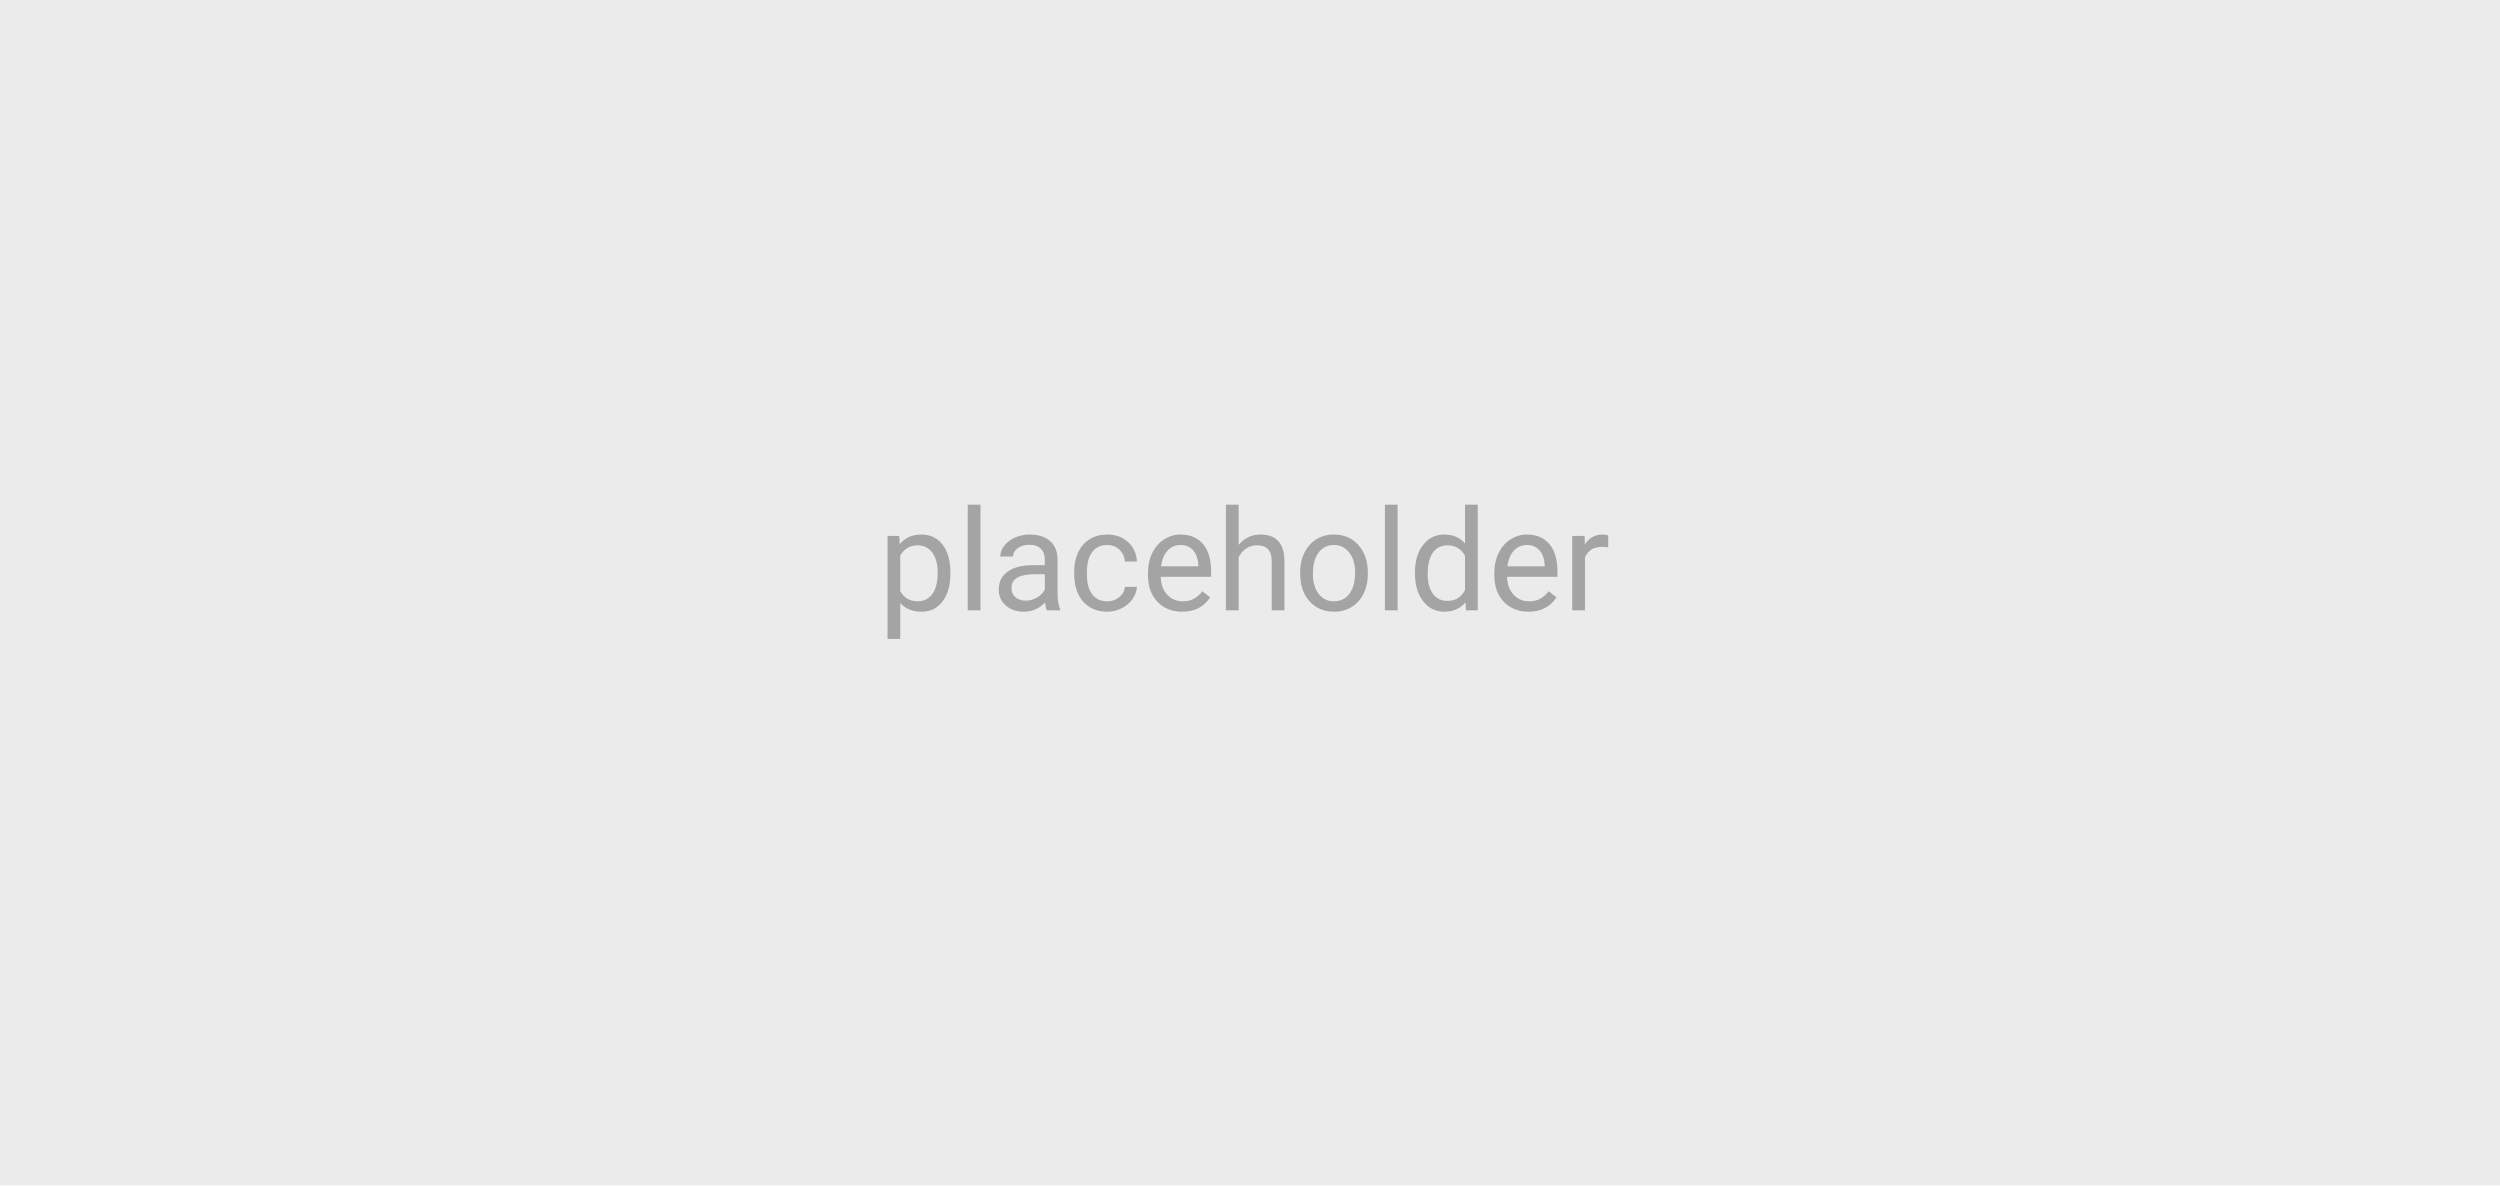
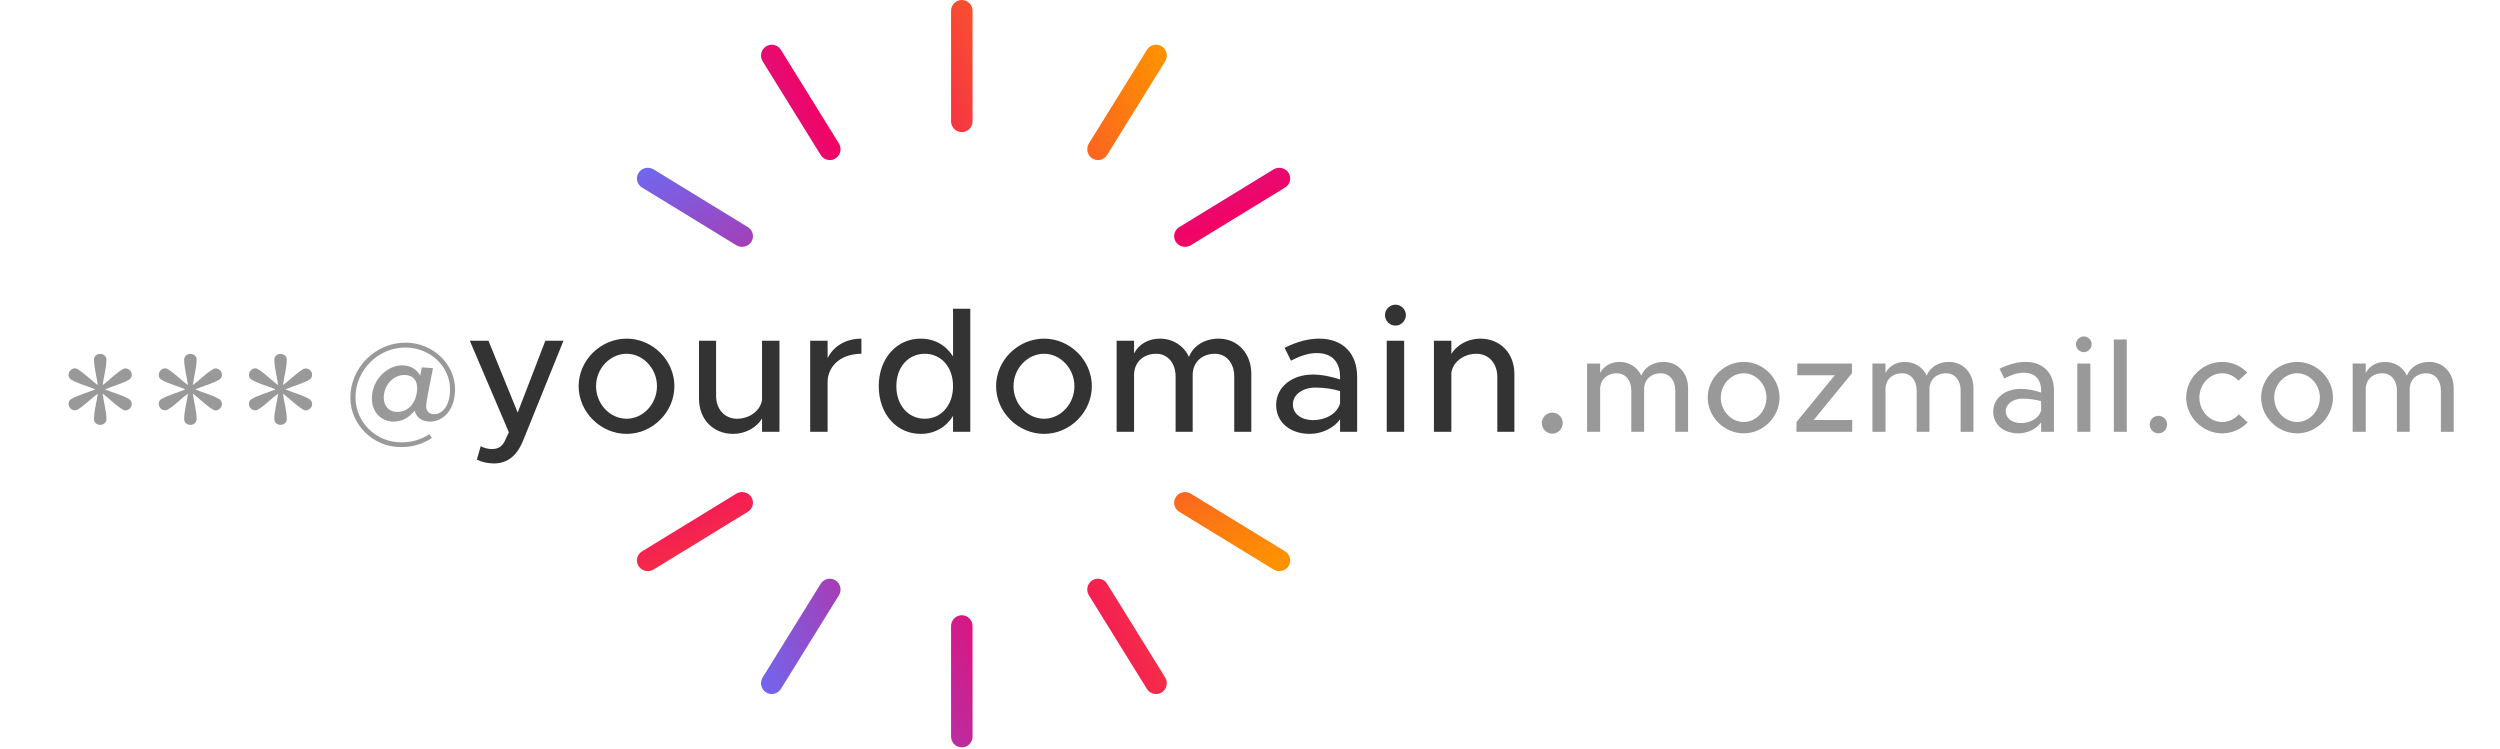
- <svg xmlns="http://www.w3.org/2000/svg" width="213" height="101" viewBox="0 0 213 101" fill="none">
-   <rect width="213" height="101" fill="#EBEBEB" />
-   <path d="M80.975 48.9C80.975 49.865 80.754 50.643 80.312 51.232C79.871 51.822 79.273 52.117 78.519 52.117C77.75 52.117 77.144 51.873 76.703 51.385V54.438H75.619V45.66H76.609L76.662 46.363C77.103 45.816 77.717 45.543 78.502 45.543C79.264 45.543 79.865 45.83 80.307 46.404C80.752 46.978 80.975 47.777 80.975 48.801V48.9ZM79.891 48.777C79.891 48.062 79.738 47.498 79.434 47.084C79.129 46.67 78.711 46.463 78.18 46.463C77.523 46.463 77.031 46.754 76.703 47.336V50.365C77.027 50.943 77.523 51.232 78.191 51.232C78.711 51.232 79.123 51.027 79.428 50.617C79.736 50.203 79.891 49.59 79.891 48.777ZM83.535 52H82.451V43H83.535V52ZM89.189 52C89.127 51.875 89.076 51.652 89.037 51.332C88.533 51.855 87.932 52.117 87.232 52.117C86.607 52.117 86.094 51.941 85.691 51.59C85.293 51.234 85.094 50.785 85.094 50.242C85.094 49.582 85.344 49.07 85.844 48.707C86.348 48.34 87.055 48.156 87.965 48.156H89.019V47.658C89.019 47.279 88.906 46.978 88.68 46.756C88.453 46.529 88.119 46.416 87.678 46.416C87.291 46.416 86.967 46.514 86.705 46.709C86.443 46.904 86.312 47.141 86.312 47.418H85.223C85.223 47.102 85.334 46.797 85.557 46.504C85.783 46.207 86.088 45.973 86.471 45.801C86.857 45.629 87.281 45.543 87.742 45.543C88.473 45.543 89.045 45.727 89.459 46.094C89.873 46.457 90.088 46.959 90.103 47.6V50.518C90.103 51.1 90.178 51.562 90.326 51.906V52H89.189ZM87.391 51.174C87.731 51.174 88.053 51.086 88.357 50.91C88.662 50.734 88.883 50.506 89.019 50.225V48.924H88.17C86.842 48.924 86.178 49.312 86.178 50.09C86.178 50.43 86.291 50.695 86.518 50.887C86.744 51.078 87.035 51.174 87.391 51.174ZM94.346 51.232C94.732 51.232 95.07 51.115 95.359 50.881C95.648 50.647 95.809 50.353 95.84 50.002H96.865C96.846 50.365 96.721 50.711 96.49 51.039C96.26 51.367 95.951 51.629 95.564 51.824C95.182 52.02 94.775 52.117 94.346 52.117C93.482 52.117 92.795 51.83 92.283 51.256C91.775 50.678 91.522 49.889 91.522 48.889V48.707C91.522 48.09 91.635 47.541 91.861 47.06C92.088 46.58 92.412 46.207 92.834 45.941C93.26 45.676 93.762 45.543 94.34 45.543C95.051 45.543 95.641 45.756 96.109 46.182C96.582 46.607 96.834 47.16 96.865 47.84H95.84C95.809 47.43 95.652 47.094 95.371 46.832C95.094 46.566 94.75 46.434 94.34 46.434C93.789 46.434 93.361 46.633 93.057 47.031C92.756 47.426 92.606 47.998 92.606 48.748V48.953C92.606 49.684 92.756 50.246 93.057 50.641C93.357 51.035 93.787 51.232 94.346 51.232ZM100.715 52.117C99.856 52.117 99.156 51.836 98.617 51.273C98.078 50.707 97.809 49.951 97.809 49.006V48.807C97.809 48.178 97.928 47.617 98.166 47.125C98.408 46.629 98.744 46.242 99.174 45.965C99.607 45.684 100.076 45.543 100.58 45.543C101.404 45.543 102.045 45.815 102.502 46.357C102.959 46.9 103.188 47.678 103.188 48.69V49.141H98.893C98.908 49.766 99.09 50.272 99.438 50.658C99.789 51.041 100.234 51.232 100.773 51.232C101.156 51.232 101.48 51.154 101.746 50.998C102.012 50.842 102.244 50.635 102.443 50.377L103.105 50.893C102.574 51.709 101.777 52.117 100.715 52.117ZM100.58 46.434C100.143 46.434 99.775 46.594 99.478 46.914C99.182 47.23 98.998 47.676 98.928 48.25H102.104V48.168C102.072 47.617 101.924 47.191 101.658 46.891C101.393 46.586 101.033 46.434 100.58 46.434ZM105.531 46.428C106.012 45.838 106.637 45.543 107.406 45.543C108.746 45.543 109.422 46.299 109.434 47.81V52H108.35V47.805C108.346 47.348 108.24 47.01 108.033 46.791C107.83 46.572 107.512 46.463 107.078 46.463C106.727 46.463 106.418 46.557 106.152 46.744C105.887 46.932 105.68 47.178 105.531 47.482V52H104.447V43H105.531V46.428ZM110.77 48.772C110.77 48.15 110.891 47.592 111.133 47.096C111.379 46.6 111.719 46.217 112.152 45.947C112.59 45.678 113.088 45.543 113.646 45.543C114.51 45.543 115.207 45.842 115.738 46.44C116.273 47.037 116.541 47.832 116.541 48.824V48.9C116.541 49.518 116.422 50.072 116.184 50.565C115.949 51.053 115.611 51.434 115.17 51.707C114.732 51.98 114.229 52.117 113.658 52.117C112.799 52.117 112.102 51.818 111.566 51.221C111.035 50.623 110.77 49.832 110.77 48.848V48.772ZM111.859 48.9C111.859 49.603 112.021 50.168 112.346 50.594C112.674 51.02 113.111 51.232 113.658 51.232C114.209 51.232 114.646 51.018 114.971 50.588C115.295 50.154 115.457 49.549 115.457 48.772C115.457 48.076 115.291 47.514 114.959 47.084C114.631 46.65 114.193 46.434 113.646 46.434C113.111 46.434 112.68 46.647 112.352 47.072C112.023 47.498 111.859 48.107 111.859 48.9ZM119.078 52H117.994V43H119.078V52ZM120.555 48.777C120.555 47.805 120.785 47.023 121.246 46.434C121.707 45.84 122.311 45.543 123.057 45.543C123.799 45.543 124.387 45.797 124.82 46.305V43H125.904V52H124.908L124.855 51.32C124.422 51.852 123.818 52.117 123.045 52.117C122.311 52.117 121.711 51.816 121.246 51.215C120.785 50.613 120.555 49.828 120.555 48.859V48.777ZM121.639 48.9C121.639 49.619 121.787 50.182 122.084 50.588C122.381 50.994 122.791 51.197 123.314 51.197C124.002 51.197 124.504 50.889 124.82 50.272V47.359C124.496 46.762 123.998 46.463 123.326 46.463C122.795 46.463 122.381 46.668 122.084 47.078C121.787 47.488 121.639 48.096 121.639 48.9ZM130.223 52.117C129.363 52.117 128.664 51.836 128.125 51.273C127.586 50.707 127.316 49.951 127.316 49.006V48.807C127.316 48.178 127.436 47.617 127.674 47.125C127.916 46.629 128.252 46.242 128.682 45.965C129.115 45.684 129.584 45.543 130.088 45.543C130.912 45.543 131.553 45.815 132.01 46.357C132.467 46.9 132.695 47.678 132.695 48.69V49.141H128.4C128.416 49.766 128.598 50.272 128.945 50.658C129.297 51.041 129.742 51.232 130.281 51.232C130.664 51.232 130.988 51.154 131.254 50.998C131.52 50.842 131.752 50.635 131.951 50.377L132.613 50.893C132.082 51.709 131.285 52.117 130.223 52.117ZM130.088 46.434C129.65 46.434 129.283 46.594 128.986 46.914C128.689 47.23 128.506 47.676 128.436 48.25H131.611V48.168C131.58 47.617 131.432 47.191 131.166 46.891C130.9 46.586 130.541 46.434 130.088 46.434ZM137.02 46.633C136.855 46.605 136.678 46.592 136.486 46.592C135.775 46.592 135.293 46.895 135.039 47.5V52H133.955V45.66H135.01L135.027 46.393C135.383 45.826 135.887 45.543 136.539 45.543C136.75 45.543 136.91 45.57 137.02 45.625V46.633Z" fill="#A4A4A4" />
+ <svg xmlns="http://www.w3.org/2000/svg" width="284" height="85" viewBox="0 0 284 85" fill="none">
+   <path d="M45.529 50.789C46.879 50.789 47.929 50.474 49.069 49.754L48.784 49.334C47.719 49.979 46.789 50.249 45.559 50.249C42.694 50.249 40.384 47.939 40.384 45.149C40.384 42.059 42.949 39.479 46.039 39.479C48.859 39.479 51.124 41.624 51.124 44.219C51.124 46.229 50.149 47.054 49.339 47.054C48.769 47.054 48.409 46.724 48.409 46.124C48.409 45.689 48.709 44.264 49.189 41.819L47.914 41.729L47.734 42.674C47.389 42.044 46.729 41.504 45.694 41.504C43.954 41.504 42.244 43.169 42.244 45.254C42.244 46.829 43.294 47.894 44.749 47.894C45.739 47.894 46.549 47.354 47.104 46.649C47.299 47.414 47.914 47.894 48.874 47.894C50.224 47.894 51.694 46.709 51.694 44.219C51.694 41.354 49.174 38.924 46.069 38.924C42.649 38.924 39.799 41.774 39.799 45.164C39.799 48.239 42.379 50.789 45.529 50.789ZM45.139 46.799C44.209 46.799 43.594 46.154 43.594 45.164C43.594 43.799 44.644 42.599 45.919 42.599C46.999 42.599 47.494 43.304 47.374 44.399C47.239 45.749 46.414 46.799 45.139 46.799ZM176.357 49.265C177.005 49.265 177.527 48.707 177.527 48.041C177.527 47.429 177.005 46.871 176.357 46.871C175.673 46.871 175.151 47.429 175.151 48.041C175.151 48.707 175.673 49.265 176.357 49.265ZM188.976 41.114C187.806 41.114 186.816 41.714 186.456 42.674C186.006 41.714 185.091 41.114 183.966 41.114C182.976 41.114 182.166 41.609 181.776 42.374V41.294H180.291V49.049H181.776V44.204C181.776 43.139 182.556 42.404 183.666 42.404C184.641 42.404 185.316 43.199 185.316 44.339V49.049H186.771V44.204C186.771 43.139 187.551 42.404 188.661 42.404C189.636 42.404 190.311 43.199 190.311 44.339V49.049H191.766V44.114C191.766 42.359 190.596 41.114 188.976 41.114ZM198.092 49.229C200.297 49.229 202.157 47.369 202.157 45.164C202.157 42.959 200.297 41.114 198.092 41.114C195.872 41.114 193.997 42.959 193.997 45.164C193.997 47.369 195.872 49.229 198.092 49.229ZM198.092 47.939C196.667 47.939 195.482 46.679 195.482 45.164C195.482 43.664 196.667 42.404 198.092 42.404C199.487 42.404 200.672 43.664 200.672 45.164C200.672 46.679 199.487 47.939 198.092 47.939ZM204.082 49.049H210.412V47.714H206.032L210.382 42.404V41.294H204.172V42.629H208.432L204.082 47.939V49.049ZM221.393 41.114C220.223 41.114 219.233 41.714 218.873 42.674C218.423 41.714 217.508 41.114 216.383 41.114C215.393 41.114 214.583 41.609 214.193 42.374V41.294H212.708V49.049H214.193V44.204C214.193 43.139 214.973 42.404 216.083 42.404C217.058 42.404 217.733 43.199 217.733 44.339V49.049H219.188V44.204C219.188 43.139 219.968 42.404 221.078 42.404C222.053 42.404 222.728 43.199 222.728 44.339V49.049H224.183V44.114C224.183 42.359 223.013 41.114 221.393 41.114ZM230.089 41.114C229.234 41.114 228.259 41.339 227.149 41.894L227.689 42.989C228.364 42.644 229.114 42.344 229.879 42.344C231.424 42.344 231.874 43.379 231.874 44.354V44.594C231.124 44.339 230.299 44.174 229.534 44.174C227.824 44.174 226.429 45.209 226.429 46.754C226.429 48.269 227.644 49.229 229.294 49.229C230.239 49.229 231.304 48.794 231.874 47.984V49.049H233.329V44.354C233.329 42.434 232.174 41.114 230.089 41.114ZM229.579 48.059C228.604 48.059 227.854 47.549 227.854 46.709C227.854 45.869 228.724 45.284 229.759 45.284C230.524 45.284 231.244 45.389 231.874 45.584V46.619C231.619 47.579 230.539 48.059 229.579 48.059ZM236.73 40.004C237.21 40.004 237.615 39.584 237.615 39.104C237.615 38.639 237.21 38.219 236.73 38.219C236.22 38.219 235.83 38.639 235.83 39.104C235.83 39.584 236.22 40.004 236.73 40.004ZM235.98 49.049H237.465V41.294H235.98V49.049ZM240.131 49.049H241.601V38.564H240.131V49.049ZM245.211 49.229C245.751 49.229 246.186 48.764 246.186 48.209C246.186 47.699 245.751 47.234 245.211 47.234C244.641 47.234 244.206 47.699 244.206 48.209C244.206 48.764 244.641 49.229 245.211 49.229ZM252.428 49.229C253.583 49.229 254.588 48.749 255.338 47.984L254.333 47.069C253.853 47.609 253.163 47.939 252.443 47.939C251.018 47.939 249.848 46.679 249.848 45.164C249.848 43.664 251.018 42.404 252.428 42.404C253.148 42.404 253.823 42.719 254.288 43.244L255.293 42.314C254.558 41.579 253.553 41.114 252.443 41.114C250.223 41.114 248.348 42.959 248.348 45.164C248.348 47.369 250.223 49.229 252.428 49.229ZM260.959 49.229C263.164 49.229 265.024 47.369 265.024 45.164C265.024 42.959 263.164 41.114 260.959 41.114C258.739 41.114 256.864 42.959 256.864 45.164C256.864 47.369 258.739 49.229 260.959 49.229ZM260.959 47.939C259.534 47.939 258.349 46.679 258.349 45.164C258.349 43.664 259.534 42.404 260.959 42.404C262.354 42.404 263.539 43.664 263.539 45.164C263.539 46.679 262.354 47.939 260.959 47.939ZM275.949 41.114C274.779 41.114 273.789 41.714 273.429 42.674C272.979 41.714 272.064 41.114 270.939 41.114C269.949 41.114 269.139 41.609 268.749 42.374V41.294H267.264V49.049H268.749V44.204C268.749 43.139 269.529 42.404 270.639 42.404C271.614 42.404 272.289 43.199 272.289 44.339V49.049H273.744V44.204C273.744 43.139 274.524 42.404 275.634 42.404C276.609 42.404 277.284 43.199 277.284 44.339V49.049H278.739V44.114C278.739 42.359 277.569 41.114 275.949 41.114Z" fill="#999999" />
+   <path d="M56.13 52.649C57.61 52.629 58.71 51.849 59.45 49.989L64.01 38.709H61.95L58.81 46.869L55.49 38.709H53.37L57.81 49.109L57.29 50.209C56.95 50.809 56.51 51.009 55.87 51.009C55.47 51.009 55.01 50.909 54.61 50.689L54.17 52.209C54.71 52.489 55.43 52.649 56.13 52.649ZM71.192 49.289C74.132 49.289 76.612 46.809 76.612 43.869C76.612 40.929 74.132 38.469 71.192 38.469C68.232 38.469 65.732 40.929 65.732 43.869C65.732 46.809 68.232 49.289 71.192 49.289ZM71.192 47.569C69.292 47.569 67.712 45.889 67.712 43.869C67.712 41.869 69.292 40.189 71.192 40.189C73.052 40.189 74.632 41.869 74.632 43.869C74.632 45.889 73.052 47.569 71.192 47.569ZM86.567 38.709V45.409C86.406 46.629 85.166 47.569 83.727 47.569C82.326 47.569 81.347 46.489 81.347 44.949V38.709H79.406V45.289C79.406 47.629 81.007 49.289 83.287 49.289C84.686 49.289 85.947 48.569 86.567 47.549V49.049H88.546V38.709H86.567ZM94.017 40.689V38.709H92.037V49.049H94.017V43.169C94.197 41.369 95.717 40.189 97.857 40.189V38.469C96.077 38.469 94.677 39.329 94.017 40.689ZM108.266 35.069V40.489C107.466 39.229 106.186 38.469 104.586 38.469C101.866 38.469 99.826 40.709 99.826 43.869C99.826 47.049 101.866 49.289 104.586 49.289C106.186 49.289 107.466 48.529 108.266 47.249V49.049H110.226V35.069H108.266ZM105.066 47.569C103.166 47.569 101.826 46.029 101.826 43.869C101.826 41.709 103.166 40.189 105.066 40.189C106.926 40.189 108.266 41.709 108.266 43.869C108.266 46.029 106.926 47.569 105.066 47.569ZM118.614 49.289C121.554 49.289 124.034 46.809 124.034 43.869C124.034 40.929 121.554 38.469 118.614 38.469C115.654 38.469 113.154 40.929 113.154 43.869C113.154 46.809 115.654 49.289 118.614 49.289ZM118.614 47.569C116.714 47.569 115.134 45.889 115.134 43.869C115.134 41.869 116.714 40.189 118.614 40.189C120.474 40.189 122.054 41.869 122.054 43.869C122.054 45.889 120.474 47.569 118.614 47.569ZM138.429 38.469C136.869 38.469 135.549 39.269 135.069 40.549C134.469 39.269 133.249 38.469 131.749 38.469C130.429 38.469 129.349 39.129 128.829 40.149V38.709H126.849V49.049H128.829V42.589C128.829 41.169 129.869 40.189 131.349 40.189C132.649 40.189 133.549 41.249 133.549 42.769V49.049H135.489V42.589C135.489 41.169 136.529 40.189 138.009 40.189C139.309 40.189 140.209 41.249 140.209 42.769V49.049H142.149V42.469C142.149 40.129 140.589 38.469 138.429 38.469ZM149.851 38.469C148.711 38.469 147.411 38.769 145.931 39.509L146.651 40.969C147.551 40.509 148.551 40.109 149.571 40.109C151.631 40.109 152.231 41.489 152.231 42.789V43.109C151.231 42.769 150.131 42.549 149.111 42.549C146.831 42.549 144.971 43.929 144.971 45.989C144.971 48.009 146.591 49.289 148.791 49.289C150.051 49.289 151.471 48.709 152.231 47.629V49.049H154.171V42.789C154.171 40.229 152.631 38.469 149.851 38.469ZM149.171 47.729C147.871 47.729 146.871 47.049 146.871 45.929C146.871 44.809 148.031 44.029 149.411 44.029C150.431 44.029 151.391 44.169 152.231 44.429V45.809C151.891 47.089 150.451 47.729 149.171 47.729ZM158.532 36.989C159.172 36.989 159.712 36.429 159.712 35.789C159.712 35.169 159.172 34.609 158.532 34.609C157.852 34.609 157.332 35.169 157.332 35.789C157.332 36.429 157.852 36.989 158.532 36.989ZM157.532 49.049H159.512V38.709H157.532V49.049ZM168.154 38.469C166.754 38.469 165.494 39.189 164.874 40.209V38.709H162.894V49.049H164.874V42.349C165.034 41.129 166.274 40.189 167.714 40.189C169.114 40.189 170.094 41.269 170.094 42.809V49.049H172.034V42.469C172.034 40.129 170.434 38.469 168.154 38.469Z" fill="#333333" />
+   <path d="M11.372 48.265C11.78 48.265 12.092 47.977 12.092 47.641C12.092 46.681 11.78 45.673 11.66 44.713C12.428 45.289 13.148 46.057 13.964 46.537C14.252 46.729 14.66 46.585 14.876 46.249C15.068 45.913 14.948 45.505 14.66 45.337C13.844 44.857 12.836 44.617 11.924 44.233C12.812 43.849 13.844 43.609 14.66 43.129C14.948 42.961 15.068 42.577 14.876 42.217C14.66 41.881 14.252 41.761 13.964 41.929C13.148 42.409 12.428 43.177 11.66 43.753C11.78 42.793 12.092 41.785 12.092 40.825C12.092 40.489 11.78 40.201 11.372 40.201C10.988 40.201 10.676 40.489 10.676 40.825C10.676 41.785 10.988 42.793 11.108 43.753C10.316 43.177 9.62 42.409 8.804 41.929C8.516 41.737 8.084 41.881 7.892 42.217C7.7 42.553 7.796 42.961 8.084 43.129C8.9 43.609 9.932 43.849 10.82 44.233C9.932 44.617 8.9 44.857 8.084 45.337C7.796 45.505 7.7 45.889 7.892 46.249C8.084 46.585 8.516 46.705 8.804 46.537C9.62 46.057 10.316 45.289 11.108 44.713C10.988 45.673 10.676 46.681 10.676 47.641C10.676 47.977 10.988 48.265 11.372 48.265ZM21.616 48.265C22.024 48.265 22.336 47.977 22.336 47.641C22.336 46.681 22.024 45.673 21.904 44.713C22.672 45.289 23.392 46.057 24.208 46.537C24.496 46.729 24.904 46.585 25.12 46.249C25.312 45.913 25.192 45.505 24.904 45.337C24.088 44.857 23.08 44.617 22.168 44.233C23.056 43.849 24.088 43.609 24.904 43.129C25.192 42.961 25.312 42.577 25.12 42.217C24.904 41.881 24.496 41.761 24.208 41.929C23.392 42.409 22.672 43.177 21.904 43.753C22.024 42.793 22.336 41.785 22.336 40.825C22.336 40.489 22.024 40.201 21.616 40.201C21.232 40.201 20.92 40.489 20.92 40.825C20.92 41.785 21.232 42.793 21.352 43.753C20.56 43.177 19.864 42.409 19.048 41.929C18.76 41.737 18.328 41.881 18.136 42.217C17.944 42.553 18.04 42.961 18.328 43.129C19.144 43.609 20.176 43.849 21.064 44.233C20.176 44.617 19.144 44.857 18.328 45.337C18.04 45.505 17.944 45.889 18.136 46.249C18.328 46.585 18.76 46.705 19.048 46.537C19.864 46.057 20.56 45.289 21.352 44.713C21.232 45.673 20.92 46.681 20.92 47.641C20.92 47.977 21.232 48.265 21.616 48.265ZM31.86 48.265C32.268 48.265 32.58 47.977 32.58 47.641C32.58 46.681 32.268 45.673 32.148 44.713C32.916 45.289 33.636 46.057 34.452 46.537C34.74 46.729 35.148 46.585 35.364 46.249C35.556 45.913 35.436 45.505 35.148 45.337C34.332 44.857 33.324 44.617 32.412 44.233C33.3 43.849 34.332 43.609 35.148 43.129C35.436 42.961 35.556 42.577 35.364 42.217C35.148 41.881 34.74 41.761 34.452 41.929C33.636 42.409 32.916 43.177 32.148 43.753C32.268 42.793 32.58 41.785 32.58 40.825C32.58 40.489 32.268 40.201 31.86 40.201C31.476 40.201 31.164 40.489 31.164 40.825C31.164 41.785 31.476 42.793 31.596 43.753C30.804 43.177 30.108 42.409 29.292 41.929C29.004 41.737 28.572 41.881 28.38 42.217C28.188 42.553 28.284 42.961 28.572 43.129C29.388 43.609 30.42 43.849 31.308 44.233C30.42 44.617 29.388 44.857 28.572 45.337C28.284 45.505 28.188 45.889 28.38 46.249C28.572 46.585 29.004 46.705 29.292 46.537C30.108 46.057 30.804 45.289 31.596 44.713C31.476 45.673 31.164 46.681 31.164 47.641C31.164 47.977 31.476 48.265 31.86 48.265Z" fill="#999999" />
+   <path fill-rule="evenodd" clip-rule="evenodd" d="M110.479 83.788C110.419 84.413 109.898 84.901 109.263 84.901C108.588 84.901 108.041 84.35 108.041 83.669V71.121L108.047 71.003C108.106 70.378 108.628 69.89 109.263 69.89C109.937 69.89 110.484 70.441 110.484 71.121V83.669L110.479 83.788ZM124.086 65.926C124.658 65.566 125.411 65.741 125.769 66.318L132.363 76.959L132.42 77.063C132.698 77.624 132.513 78.317 131.974 78.656C131.402 79.017 130.649 78.841 130.291 78.264L123.697 67.623L123.64 67.52C123.362 66.958 123.547 66.265 124.086 65.926ZM93.23 66.318C93.588 65.741 94.341 65.566 94.913 65.926C95.452 66.265 95.637 66.958 95.359 67.52L95.302 67.623L88.708 78.264C88.35 78.841 87.597 79.017 87.025 78.656C86.487 78.317 86.301 77.624 86.579 77.063L86.636 76.959L93.23 66.318ZM110.479 13.898C110.419 14.523 109.898 15.011 109.263 15.011C108.588 15.011 108.041 14.46 108.041 13.78V1.232L108.047 1.113C108.106 0.488 108.628 1.52588e-05 109.263 1.52588e-05C109.937 1.52588e-05 110.484 0.551 110.484 1.232V13.78L110.479 13.898ZM125.769 17.606C125.411 18.183 124.658 18.358 124.086 17.998C123.547 17.658 123.362 16.965 123.64 16.404L123.697 16.3L130.291 5.659C130.649 5.082 131.402 4.907 131.974 5.267C132.513 5.607 132.698 6.3 132.42 6.861L132.363 6.965L125.769 17.606ZM94.913 17.998C94.341 18.358 93.588 18.183 93.23 17.606L86.636 6.965L86.579 6.861C86.301 6.3 86.487 5.607 87.025 5.267C87.597 4.907 88.35 5.082 88.708 5.659L95.302 16.3L95.359 16.404C95.637 16.965 95.452 17.658 94.913 17.998Z" fill="url(#paint0_linear)" />
+   <path fill-rule="evenodd" clip-rule="evenodd" d="M85.35 27.471C85.713 26.902 85.536 26.154 84.956 25.798L74.25 19.244L74.145 19.187C73.581 18.911 72.883 19.096 72.542 19.631C72.179 20.199 72.356 20.948 72.936 21.303L83.642 27.857L83.747 27.915C84.311 28.191 85.009 28.006 85.35 27.471ZM85.35 56.468C85.713 57.036 85.536 57.785 84.956 58.141L74.25 64.695L74.145 64.752C73.581 65.028 72.883 64.844 72.542 64.308C72.179 63.74 72.356 62.991 72.936 62.636L83.642 56.082L83.747 56.025C84.311 55.748 85.009 55.933 85.35 56.468ZM133.964 58.141C133.384 57.785 133.207 57.036 133.57 56.468C133.911 55.933 134.608 55.748 135.173 56.025L135.277 56.082L145.984 62.636C146.564 62.991 146.74 63.74 146.378 64.308C146.036 64.844 145.339 65.028 144.774 64.752L144.67 64.695L133.964 58.141ZM133.57 27.471C133.207 26.902 133.384 26.154 133.964 25.798L144.67 19.244L144.774 19.187C145.339 18.911 146.036 19.096 146.378 19.631C146.74 20.199 146.564 20.948 145.984 21.303L135.277 27.857L135.173 27.915C134.608 28.191 133.911 28.006 133.57 27.471Z" fill="url(#paint1_linear)" />
+   <defs>
+     <linearGradient id="paint0_linear" x1="151.392" y1="53.05" x2="83.223" y2="81.556" gradientUnits="userSpaceOnUse">
+       <stop stop-color="#FF9100" />
+       <stop offset="0.519" stop-color="#F10366" />
+       <stop offset="1" stop-color="#6173FF" />
+     </linearGradient>
+     <linearGradient id="paint1_linear" x1="98.833" y1="83.609" x2="69.747" y2="16.634" gradientUnits="userSpaceOnUse">
+       <stop stop-color="#FF9100" />
+       <stop offset="0.519" stop-color="#F10366" />
+       <stop offset="1" stop-color="#6173FF" />
+     </linearGradient>
+   </defs>
</svg>
